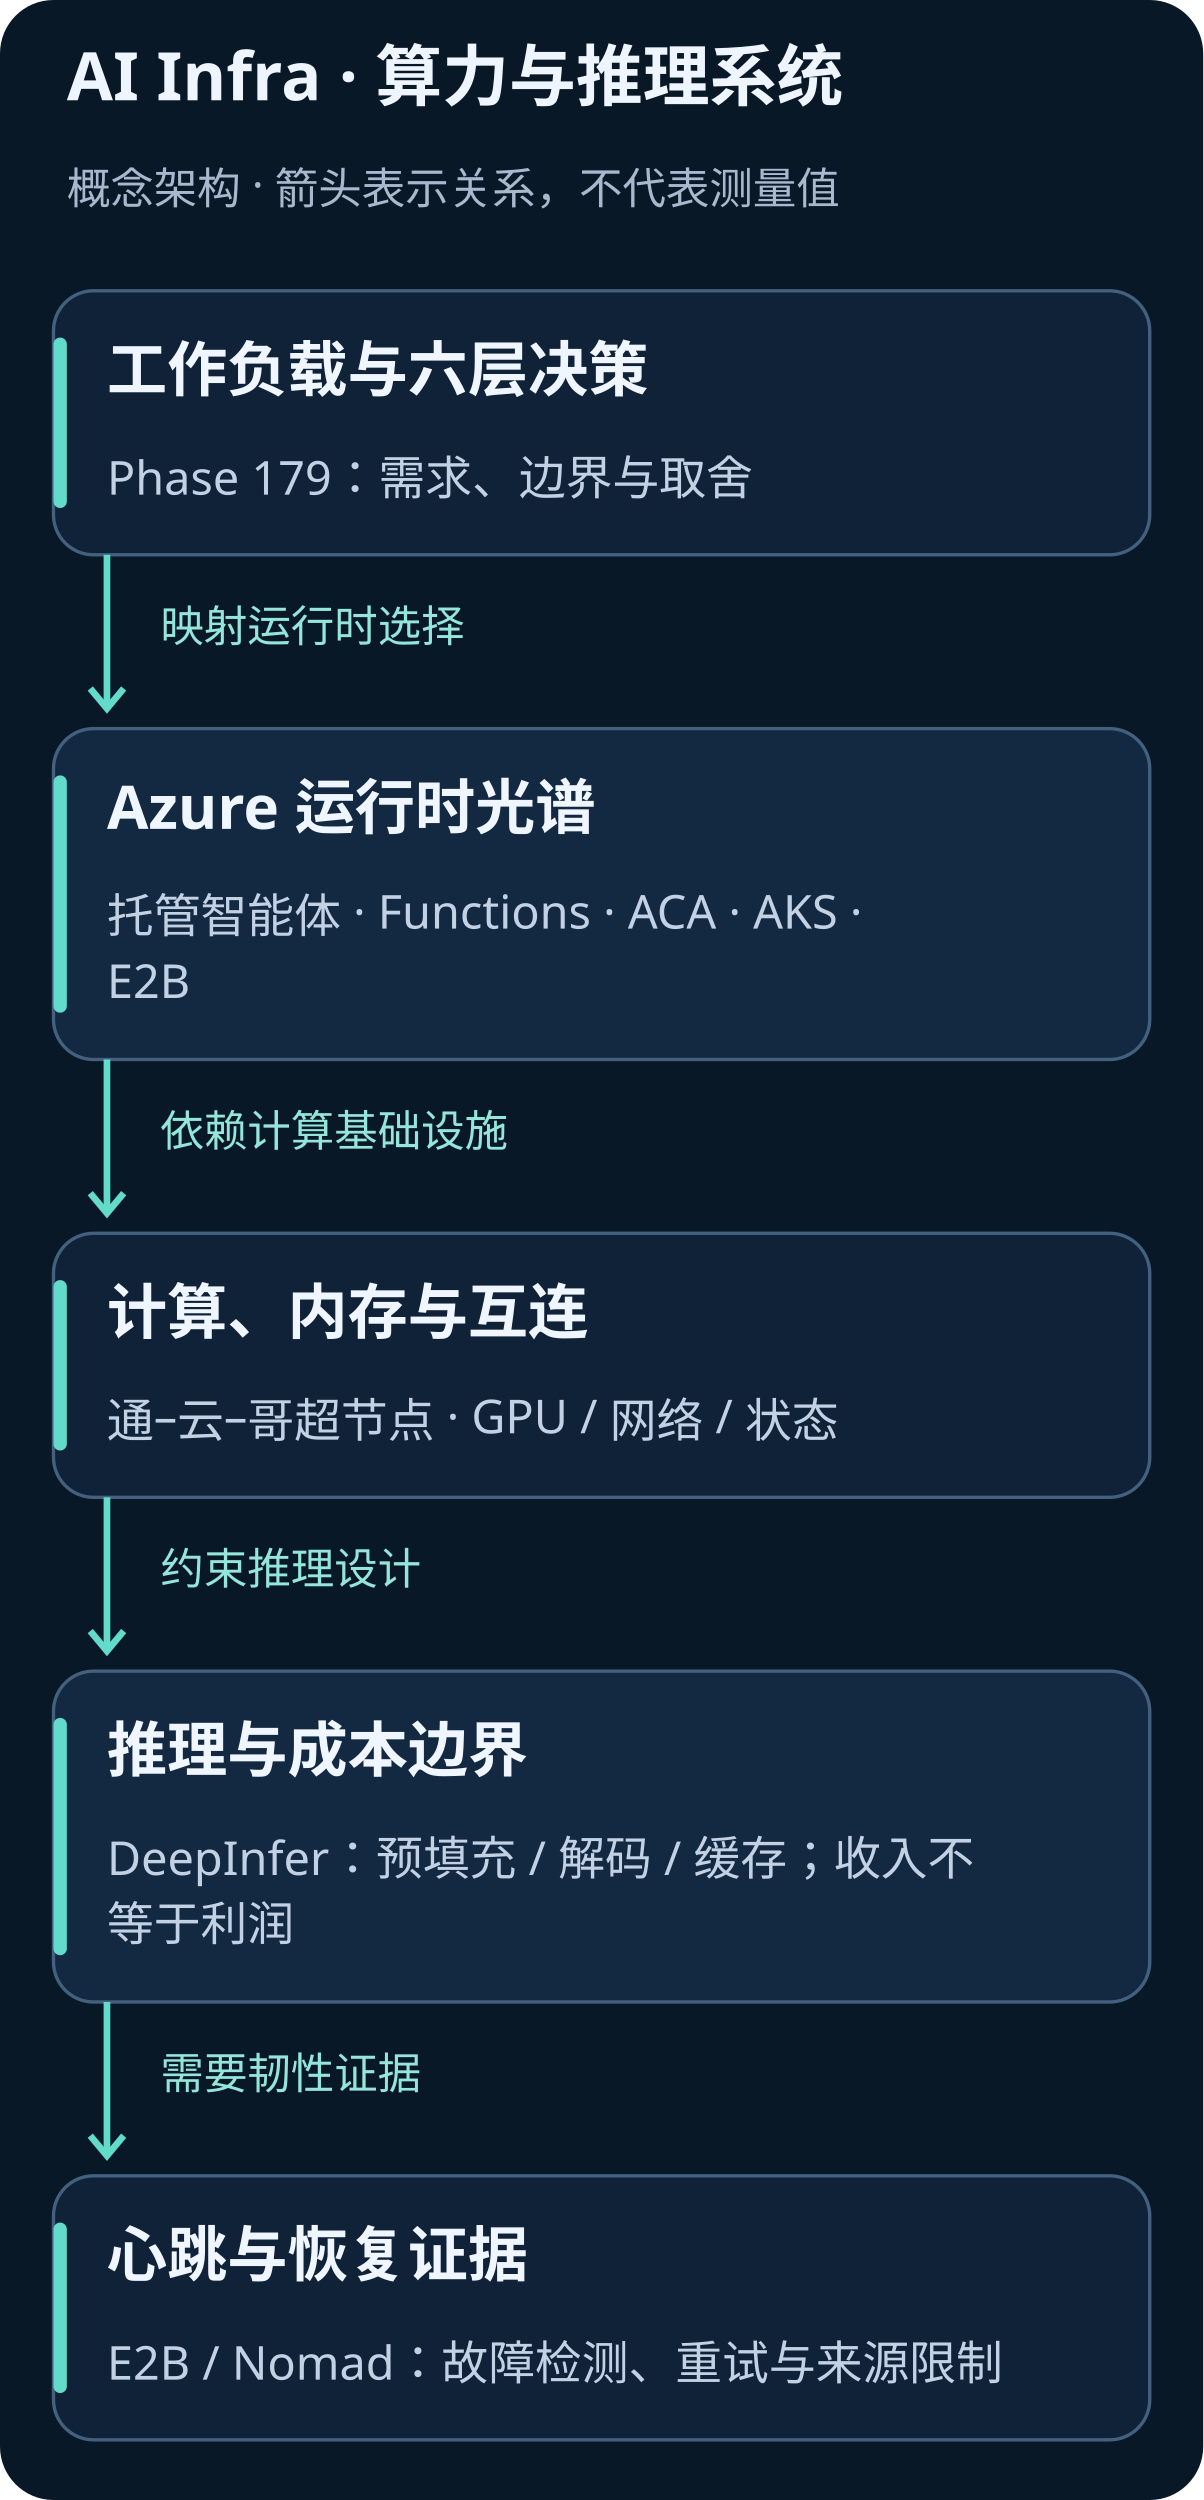
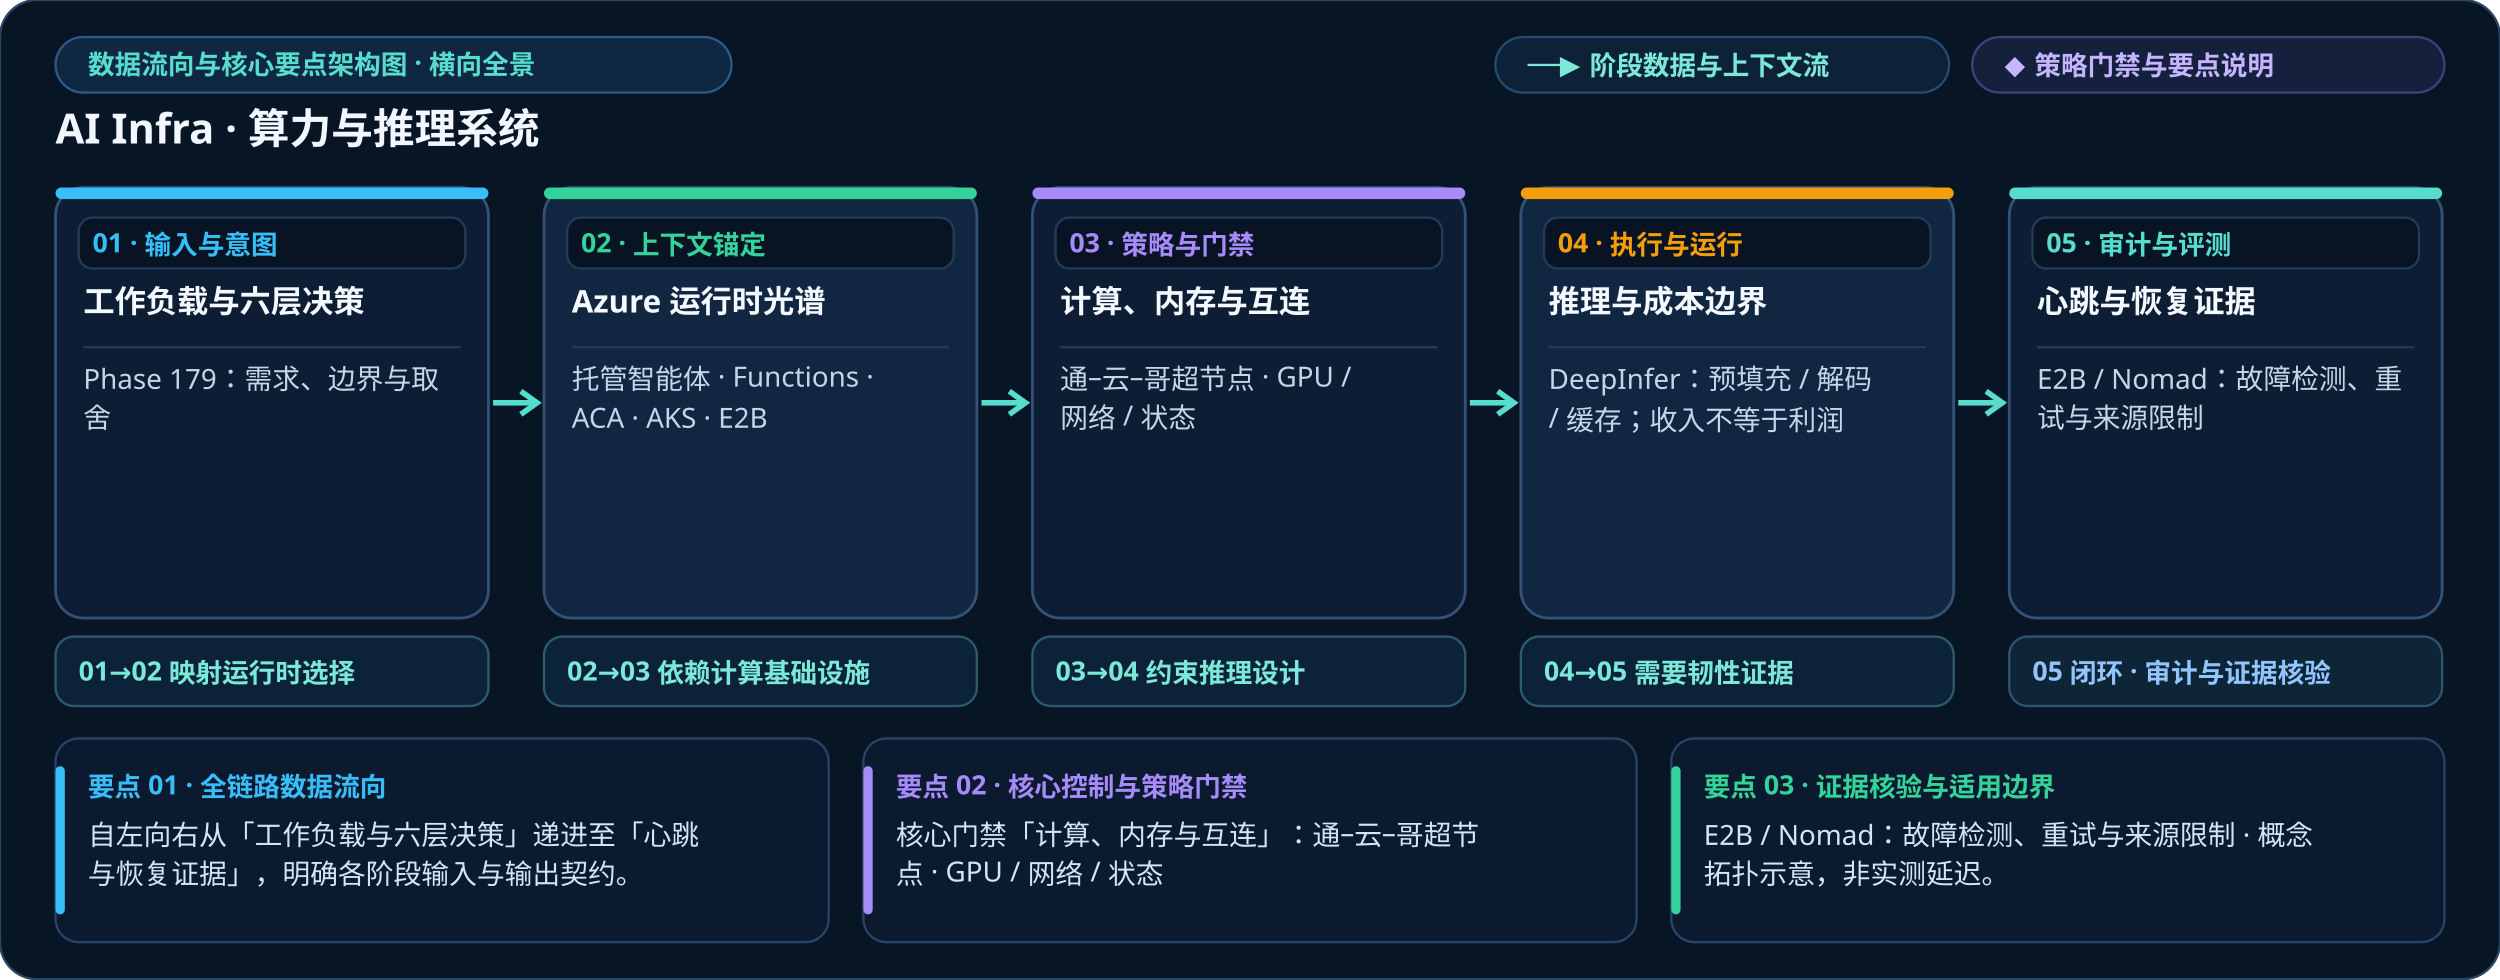
- <svg xmlns="http://www.w3.org/2000/svg" lang="zh-CN" role="img" aria-labelledby="knowledge-60ffe2f51669-title knowledge-60ffe2f51669-desc" viewBox="0 0 360 748" width="360" style="display:block;width:100%;height:auto;max-width:560px;margin:0 auto;font-family:system-ui,sans-serif">
-   <rect width="360" height="748" rx="16" fill="#091827" />
-   <text x="20" y="30" fill="#eef5ff" font-size="20" font-weight="700">
-     <tspan x="20" dy="0">AI Infra · 算力与推理系统</tspan>
+ <svg xmlns="http://www.w3.org/2000/svg" lang="zh-CN" class="knowledge-graph-wide" role="img" aria-labelledby="knowledge-60ffe2f51669-title knowledge-60ffe2f51669-desc" viewBox="0 0 1080 423" width="1080" style="width:100%;height:auto;max-width:1080px;margin:0 auto;font-family:system-ui,sans-serif">
+   <rect width="1080" height="423" rx="16" fill="#081525" stroke="#284566" />
+   <rect x="24" y="16" width="292" height="24" rx="12" fill="#102742" stroke="#2d5a88" />
+   <text x="38" y="32" fill="#56ddcd" font-size="11.5" font-weight="700">
+     <tspan x="38" dy="0">数据流向与核心要点架构图 · 横向全景</tspan>
  </text>
-   <text x="20" y="61" fill="#a9b8ce" font-size="13" font-weight="400">
-     <tspan x="20" dy="0">概念架构 · 箭头表示关系，不代表测量值</tspan>
+   <rect x="646" y="16" width="196" height="24" rx="12" fill="#0d2238" stroke="#254b6e" />
+   <text x="660" y="32" fill="#7ce8d8" font-size="11.5" font-weight="600">
+     <tspan x="660" dy="0">──▶ 阶段数据与上下文流</tspan>
+   </text>
+   <rect x="852" y="16" width="204" height="24" rx="12" fill="#15203c" stroke="#3b4278" />
+   <text x="866" y="32" fill="#c4b5fd" font-size="11.5" font-weight="600">
+     <tspan x="866" dy="0">◆ 策略门禁与要点说明</tspan>
+   </text>
+   <text x="24" y="62" fill="#f2f7ff" font-size="18" font-weight="700">
+     <tspan x="24" dy="0">AI Infra · 算力与推理系统</tspan>
  </text>
  <g data-concept="1">
-     <rect x="16" y="87" width="328" height="79" rx="12" fill="#102238" stroke="#43617f" />
-     <rect x="16" y="101" width="4" height="51" rx="2" fill="#63dbca" />
-     <text x="32" y="117" fill="#f0f6ff" font-size="18" font-weight="650">
-       <tspan x="32" dy="0">工作负载与六层决策</tspan>
+     <rect x="24" y="81" width="187" height="186" rx="12" fill="#0d1e34" stroke="#335277" stroke-width="1.2" />
+     <rect x="24" y="81" width="187" height="5" rx="2.5" fill="#38bdf8" />
+     <rect x="34" y="94" width="167" height="22" rx="6" fill="#081424" stroke="#223b59" />
+     <text x="40" y="109" fill="#38bdf8" font-size="11.5" font-weight="700">
+       <tspan x="40" dy="0">01 · 输入与意图</tspan>
    </text>
-     <text x="32" y="148" fill="#c2d1e3" font-size="14" font-weight="400">
-       <tspan x="32" dy="0">Phase 179：需求、边界与取舍</tspan>
+     <text x="36" y="135" fill="#f4f8ff" font-size="13.5" font-weight="700">
+       <tspan x="36" dy="0">工作负载与六层决策</tspan>
+     </text>
+     <path d="M36 150 H199" stroke="#233b57" stroke-width="1" />
+     <text x="36" y="168" fill="#c5d6e8" font-size="12" font-weight="400">
+       <tspan x="36" dy="0">Phase 179：需求、边界与取</tspan>
+       <tspan x="36" dy="16.8">舍</tspan>
    </text>
  </g>
  <g data-relationship="映射运行时选择">
-     <path d="M32 166 V211" fill="none" stroke="#63dbca" stroke-width="2" />
-     <path d="M27 206 L32 212 L37 206" fill="none" stroke="#63dbca" stroke-width="2" />
-     <text x="48" y="192" fill="#94e5da" font-size="13" font-weight="400">
-       <tspan x="48" dy="0">映射运行时选择</tspan>
+     <path d="M213 174 H231" fill="none" stroke="#56ddcd" stroke-width="2.4" />
+     <path d="M225 169 L232 174 L225 179" fill="none" stroke="#56ddcd" stroke-width="2.4" />
+     <rect x="24" y="275" width="187" height="30" rx="8" fill="#0b2239" stroke="#2b5b6c" />
+     <text x="34" y="294" fill="#7ce8d8" font-size="11.5" font-weight="600">
+       <tspan x="34" dy="0">01→02 映射运行时选择</tspan>
    </text>
  </g>
  <g data-concept="2">
-     <rect x="16" y="218" width="328" height="99" rx="12" fill="#132942" stroke="#43617f" />
-     <rect x="16" y="232" width="4" height="71" rx="2" fill="#63dbca" />
-     <text x="32" y="248" fill="#f0f6ff" font-size="18" font-weight="650">
-       <tspan x="32" dy="0">Azure 运行时光谱</tspan>
+     <rect x="235" y="81" width="187" height="186" rx="12" fill="#112640" stroke="#335277" stroke-width="1.2" />
+     <rect x="235" y="81" width="187" height="5" rx="2.5" fill="#34d399" />
+     <rect x="245" y="94" width="167" height="22" rx="6" fill="#081424" stroke="#223b59" />
+     <text x="251" y="109" fill="#34d399" font-size="11.5" font-weight="700">
+       <tspan x="251" dy="0">02 · 上下文锚定</tspan>
    </text>
-     <text x="32" y="279" fill="#c2d1e3" font-size="14" font-weight="400">
-       <tspan x="32" dy="0">托管智能体 · Functions · ACA · AKS ·</tspan>
-       <tspan x="32" dy="19.6">E2B</tspan>
+     <text x="247" y="135" fill="#f4f8ff" font-size="13.5" font-weight="700">
+       <tspan x="247" dy="0">Azure 运行时光谱</tspan>
+     </text>
+     <path d="M247 150 H410" stroke="#233b57" stroke-width="1" />
+     <text x="247" y="168" fill="#c5d6e8" font-size="12" font-weight="400">
+       <tspan x="247" dy="0">托管智能体 · Functions ·</tspan>
+       <tspan x="247" dy="16.8">ACA · AKS · E2B</tspan>
    </text>
  </g>
  <g data-relationship="依赖计算基础设施">
-     <path d="M32 317 V362" fill="none" stroke="#63dbca" stroke-width="2" />
-     <path d="M27 357 L32 363 L37 357" fill="none" stroke="#63dbca" stroke-width="2" />
-     <text x="48" y="343" fill="#94e5da" font-size="13" font-weight="400">
-       <tspan x="48" dy="0">依赖计算基础设施</tspan>
+     <path d="M424 174 H442" fill="none" stroke="#56ddcd" stroke-width="2.4" />
+     <path d="M436 169 L443 174 L436 179" fill="none" stroke="#56ddcd" stroke-width="2.4" />
+     <rect x="235" y="275" width="187" height="30" rx="8" fill="#0b2239" stroke="#2b5b6c" />
+     <text x="245" y="294" fill="#7ce8d8" font-size="11.5" font-weight="600">
+       <tspan x="245" dy="0">02→03 依赖计算基础设施</tspan>
    </text>
  </g>
  <g data-concept="3">
-     <rect x="16" y="369" width="328" height="79" rx="12" fill="#102238" stroke="#43617f" />
-     <rect x="16" y="383" width="4" height="51" rx="2" fill="#63dbca" />
-     <text x="32" y="399" fill="#f0f6ff" font-size="18" font-weight="650">
-       <tspan x="32" dy="0">计算、内存与互连</tspan>
+     <rect x="446" y="81" width="187" height="186" rx="12" fill="#0d1e34" stroke="#335277" stroke-width="1.2" />
+     <rect x="446" y="81" width="187" height="5" rx="2.5" fill="#a78bfa" />
+     <rect x="456" y="94" width="167" height="22" rx="6" fill="#081424" stroke="#223b59" />
+     <text x="462" y="109" fill="#a78bfa" font-size="11.5" font-weight="700">
+       <tspan x="462" dy="0">03 · 策略与门禁</tspan>
    </text>
-     <text x="32" y="430" fill="#c2d1e3" font-size="14" font-weight="400">
-       <tspan x="32" dy="0">通–云–哥超节点 · GPU / 网络 / 状态</tspan>
+     <text x="458" y="135" fill="#f4f8ff" font-size="13.5" font-weight="700">
+       <tspan x="458" dy="0">计算、内存与互连</tspan>
+     </text>
+     <path d="M458 150 H621" stroke="#233b57" stroke-width="1" />
+     <text x="458" y="168" fill="#c5d6e8" font-size="12" font-weight="400">
+       <tspan x="458" dy="0">通–云–哥超节点 · GPU /</tspan>
+       <tspan x="458" dy="16.8">网络 / 状态</tspan>
    </text>
  </g>
  <g data-relationship="约束推理设计">
-     <path d="M32 448 V493" fill="none" stroke="#63dbca" stroke-width="2" />
-     <path d="M27 488 L32 494 L37 488" fill="none" stroke="#63dbca" stroke-width="2" />
-     <text x="48" y="474" fill="#94e5da" font-size="13" font-weight="400">
-       <tspan x="48" dy="0">约束推理设计</tspan>
+     <path d="M635 174 H653" fill="none" stroke="#56ddcd" stroke-width="2.4" />
+     <path d="M647 169 L654 174 L647 179" fill="none" stroke="#56ddcd" stroke-width="2.4" />
+     <rect x="446" y="275" width="187" height="30" rx="8" fill="#0b2239" stroke="#2b5b6c" />
+     <text x="456" y="294" fill="#7ce8d8" font-size="11.5" font-weight="600">
+       <tspan x="456" dy="0">03→04 约束推理设计</tspan>
    </text>
  </g>
  <g data-concept="4">
-     <rect x="16" y="500" width="328" height="99" rx="12" fill="#132942" stroke="#43617f" />
-     <rect x="16" y="514" width="4" height="71" rx="2" fill="#63dbca" />
-     <text x="32" y="530" fill="#f0f6ff" font-size="18" font-weight="650">
-       <tspan x="32" dy="0">推理与成本边界</tspan>
+     <rect x="657" y="81" width="187" height="186" rx="12" fill="#112640" stroke="#335277" stroke-width="1.2" />
+     <rect x="657" y="81" width="187" height="5" rx="2.5" fill="#f59e0b" />
+     <rect x="667" y="94" width="167" height="22" rx="6" fill="#081424" stroke="#223b59" />
+     <text x="673" y="109" fill="#f59e0b" font-size="11.5" font-weight="700">
+       <tspan x="673" dy="0">04 · 执行与运行</tspan>
    </text>
-     <text x="32" y="561" fill="#c2d1e3" font-size="14" font-weight="400">
-       <tspan x="32" dy="0">DeepInfer：预填充 / 解码 / 缓存；收入不</tspan>
-       <tspan x="32" dy="19.6">等于利润</tspan>
+     <text x="669" y="135" fill="#f4f8ff" font-size="13.5" font-weight="700">
+       <tspan x="669" dy="0">推理与成本边界</tspan>
+     </text>
+     <path d="M669 150 H832" stroke="#233b57" stroke-width="1" />
+     <text x="669" y="168" fill="#c5d6e8" font-size="12" font-weight="400">
+       <tspan x="669" dy="0">DeepInfer：预填充 / 解码</tspan>
+       <tspan x="669" dy="16.8">/ 缓存；收入不等于利润</tspan>
    </text>
  </g>
  <g data-relationship="需要韧性证据">
-     <path d="M32 599 V644" fill="none" stroke="#63dbca" stroke-width="2" />
-     <path d="M27 639 L32 645 L37 639" fill="none" stroke="#63dbca" stroke-width="2" />
-     <text x="48" y="625" fill="#94e5da" font-size="13" font-weight="400">
-       <tspan x="48" dy="0">需要韧性证据</tspan>
+     <path d="M846 174 H864" fill="none" stroke="#56ddcd" stroke-width="2.4" />
+     <path d="M858 169 L865 174 L858 179" fill="none" stroke="#56ddcd" stroke-width="2.4" />
+     <rect x="657" y="275" width="187" height="30" rx="8" fill="#0b2239" stroke="#2b5b6c" />
+     <text x="667" y="294" fill="#7ce8d8" font-size="11.5" font-weight="600">
+       <tspan x="667" dy="0">04→05 需要韧性证据</tspan>
    </text>
  </g>
  <g data-concept="5">
-     <rect x="16" y="651" width="328" height="79" rx="12" fill="#102238" stroke="#43617f" />
-     <rect x="16" y="665" width="4" height="51" rx="2" fill="#63dbca" />
-     <text x="32" y="681" fill="#f0f6ff" font-size="18" font-weight="650">
-       <tspan x="32" dy="0">心跳与恢复证据</tspan>
+     <rect x="868" y="81" width="187" height="186" rx="12" fill="#0d1e34" stroke="#335277" stroke-width="1.2" />
+     <rect x="868" y="81" width="187" height="5" rx="2.5" fill="#56ddcd" />
+     <rect x="878" y="94" width="167" height="22" rx="6" fill="#081424" stroke="#223b59" />
+     <text x="884" y="109" fill="#56ddcd" font-size="11.5" font-weight="700">
+       <tspan x="884" dy="0">05 · 审计与评测</tspan>
    </text>
-     <text x="32" y="712" fill="#c2d1e3" font-size="14" font-weight="400">
-       <tspan x="32" dy="0">E2B / Nomad：故障检测、重试与来源限制</tspan>
+     <text x="880" y="135" fill="#f4f8ff" font-size="13.5" font-weight="700">
+       <tspan x="880" dy="0">心跳与恢复证据</tspan>
+     </text>
+     <path d="M880 150 H1043" stroke="#233b57" stroke-width="1" />
+     <text x="880" y="168" fill="#c5d6e8" font-size="12" font-weight="400">
+       <tspan x="880" dy="0">E2B / Nomad：故障检测、重</tspan>
+       <tspan x="880" dy="16.8">试与来源限制</tspan>
+     </text>
+   </g>
+   <rect x="868" y="275" width="187" height="30" rx="8" fill="#0e2538" stroke="#2e5470" />
+   <text x="878" y="294" fill="#93c5fd" font-size="11.5" font-weight="600">
+     <tspan x="878" dy="0">05 闭环 · 审计与证据核验</tspan>
+   </text>
+   <g data-takeaway="1">
+     <rect x="24" y="319" width="334" height="88" rx="10" fill="#0b1a2e" stroke="#284466" />
+     <rect x="24" y="331" width="4" height="64" rx="2" fill="#38bdf8" />
+     <text x="38" y="344" fill="#38bdf8" font-size="11.5" font-weight="700">
+       <tspan x="38" dy="0">要点 01 · 全链路数据流向</tspan>
+     </text>
+     <text x="38" y="365" fill="#d5e4f5" font-size="12" font-weight="400">
+       <tspan x="38" dy="0">自左向右从「工作负载与六层决策」递进至「心跳</tspan>
+       <tspan x="38" dy="16.8">与恢复证据」，明确各阶段输入与输出契约。</tspan>
+     </text>
+   </g>
+   <g data-takeaway="2">
+     <rect x="373" y="319" width="334" height="88" rx="10" fill="#0b1a2e" stroke="#284466" />
+     <rect x="373" y="331" width="4" height="64" rx="2" fill="#a78bfa" />
+     <text x="387" y="344" fill="#a78bfa" font-size="11.5" font-weight="700">
+       <tspan x="387" dy="0">要点 02 · 核心控制与策略门禁</tspan>
+     </text>
+     <text x="387" y="365" fill="#d5e4f5" font-size="12" font-weight="400">
+       <tspan x="387" dy="0">核心门禁「计算、内存与互连」：通–云–哥超节</tspan>
+       <tspan x="387" dy="16.8">点 · GPU / 网络 / 状态</tspan>
+     </text>
+   </g>
+   <g data-takeaway="3">
+     <rect x="722" y="319" width="334" height="88" rx="10" fill="#0b1a2e" stroke="#284466" />
+     <rect x="722" y="331" width="4" height="64" rx="2" fill="#34d399" />
+     <text x="736" y="344" fill="#34d399" font-size="11.5" font-weight="700">
+       <tspan x="736" dy="0">要点 03 · 证据核验与适用边界</tspan>
+     </text>
+     <text x="736" y="365" fill="#d5e4f5" font-size="12" font-weight="400">
+       <tspan x="736" dy="0">E2B / Nomad：故障检测、重试与来源限制 · 概念</tspan>
+       <tspan x="736" dy="16.8">拓扑示意，非实测延迟。</tspan>
    </text>
  </g>
</svg>
